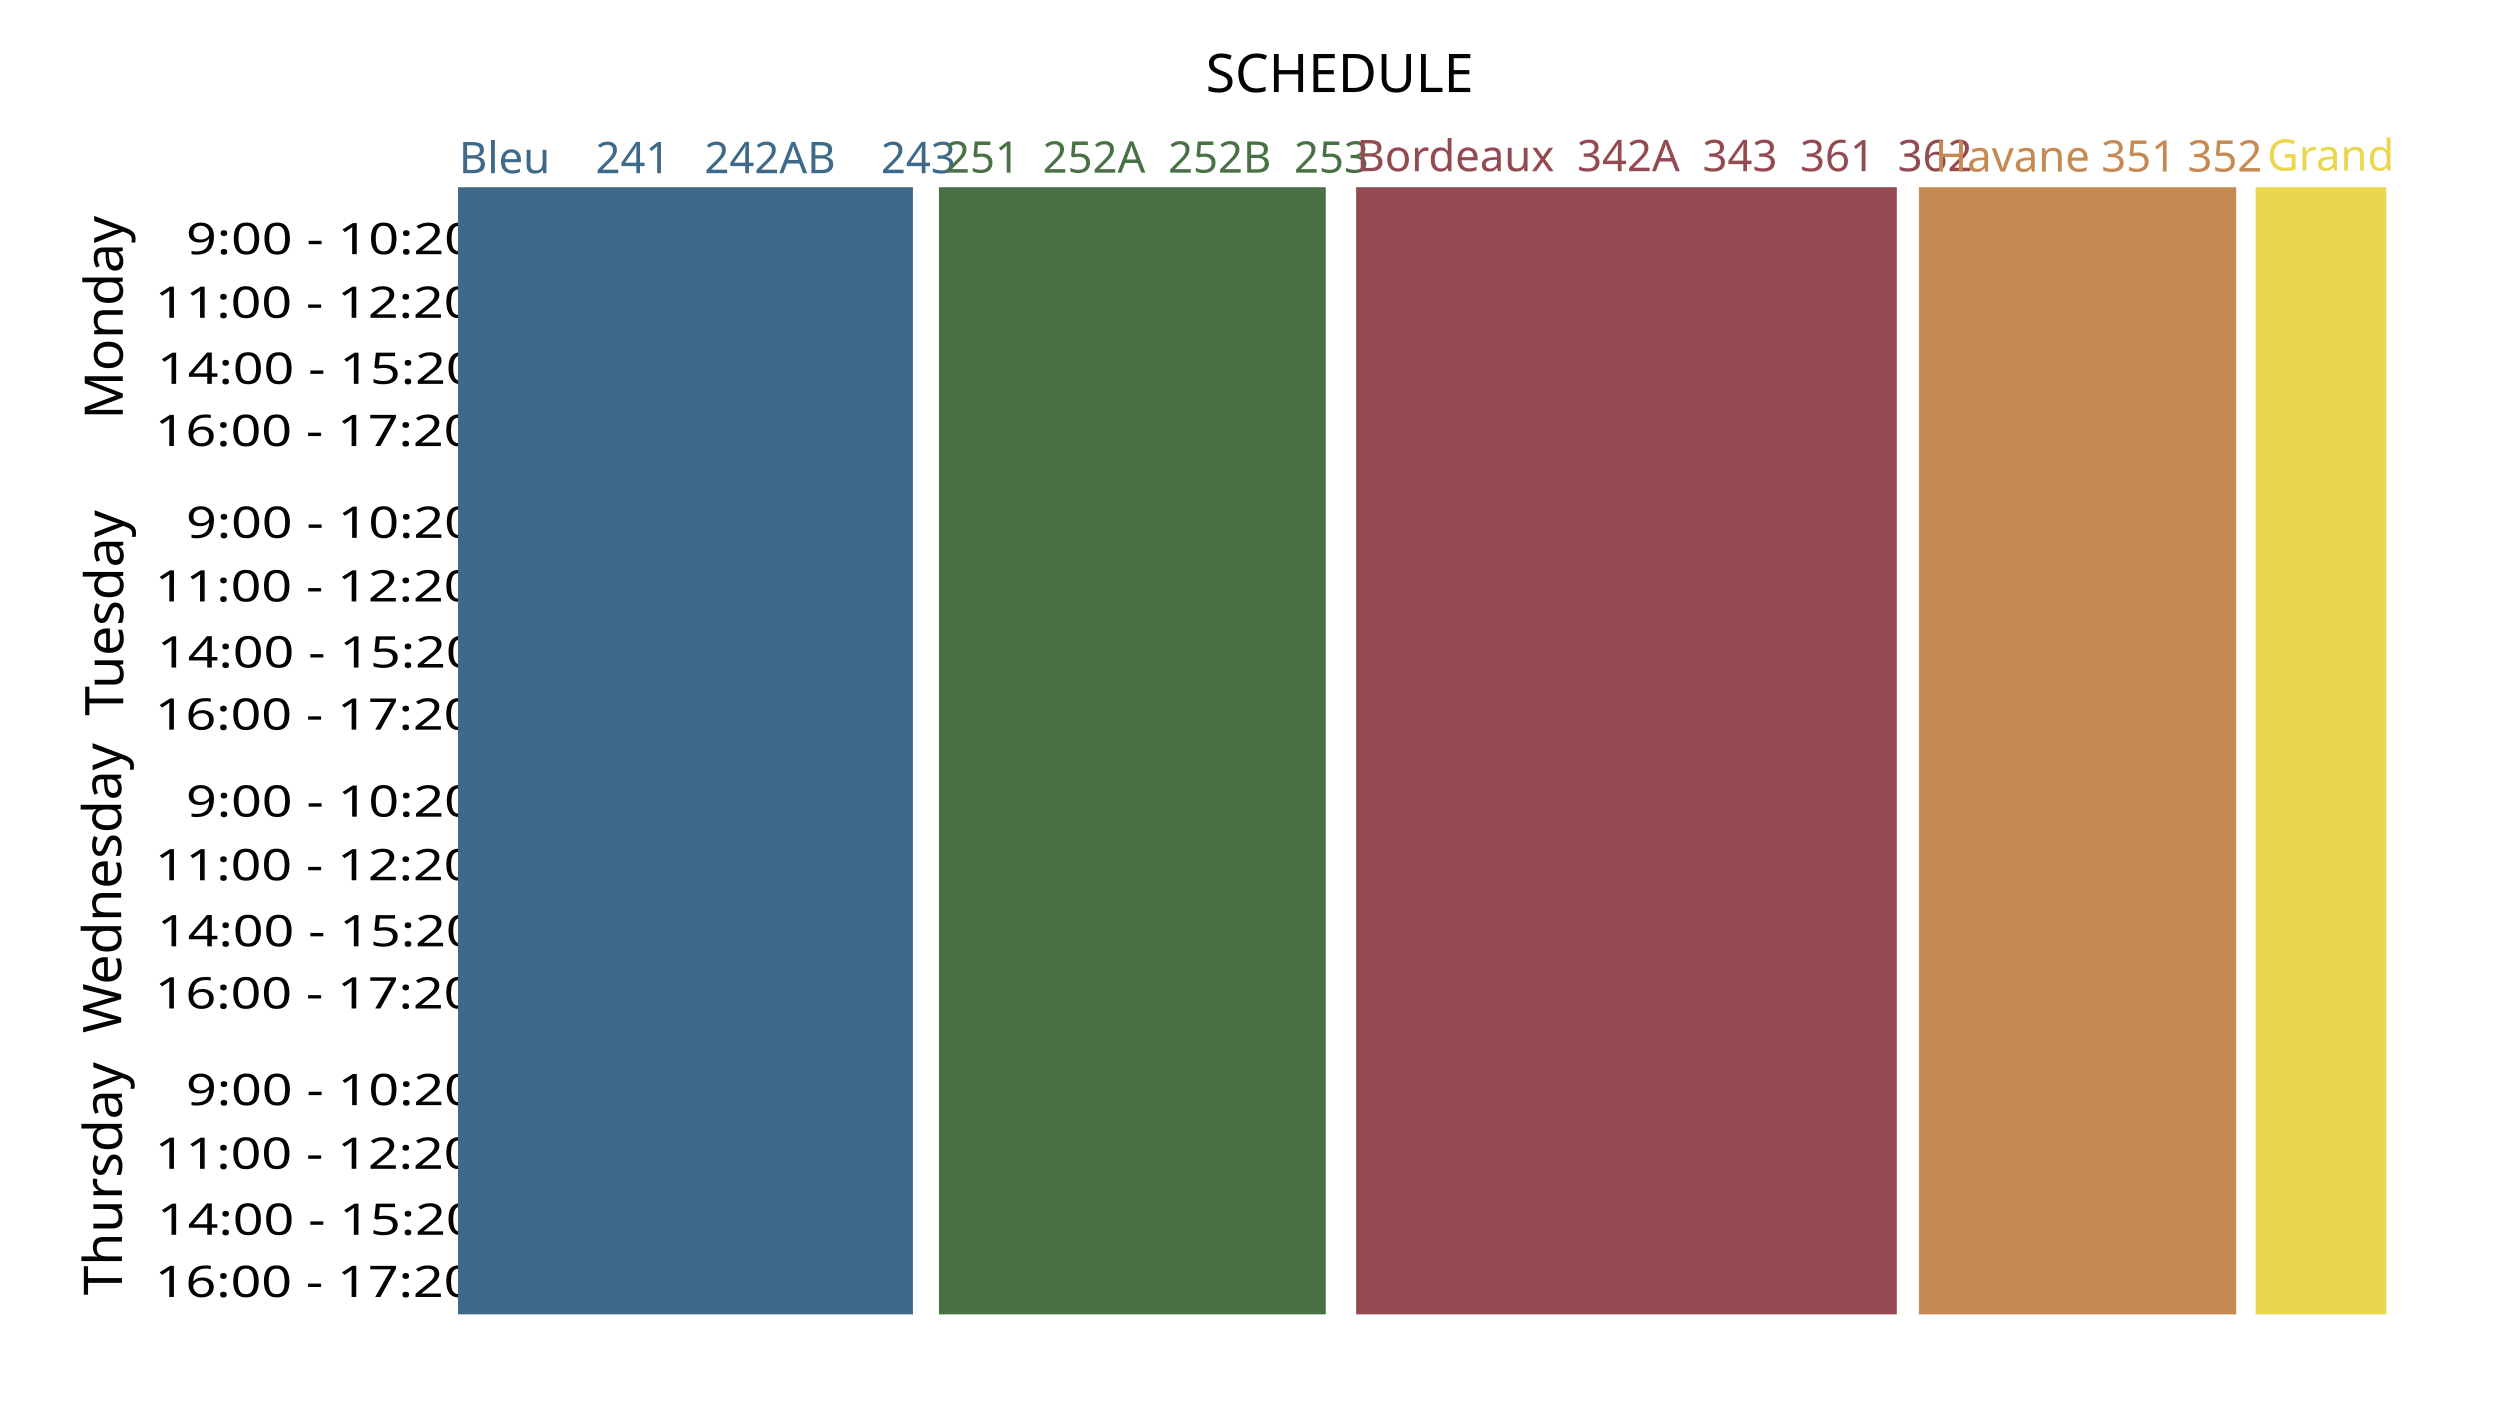
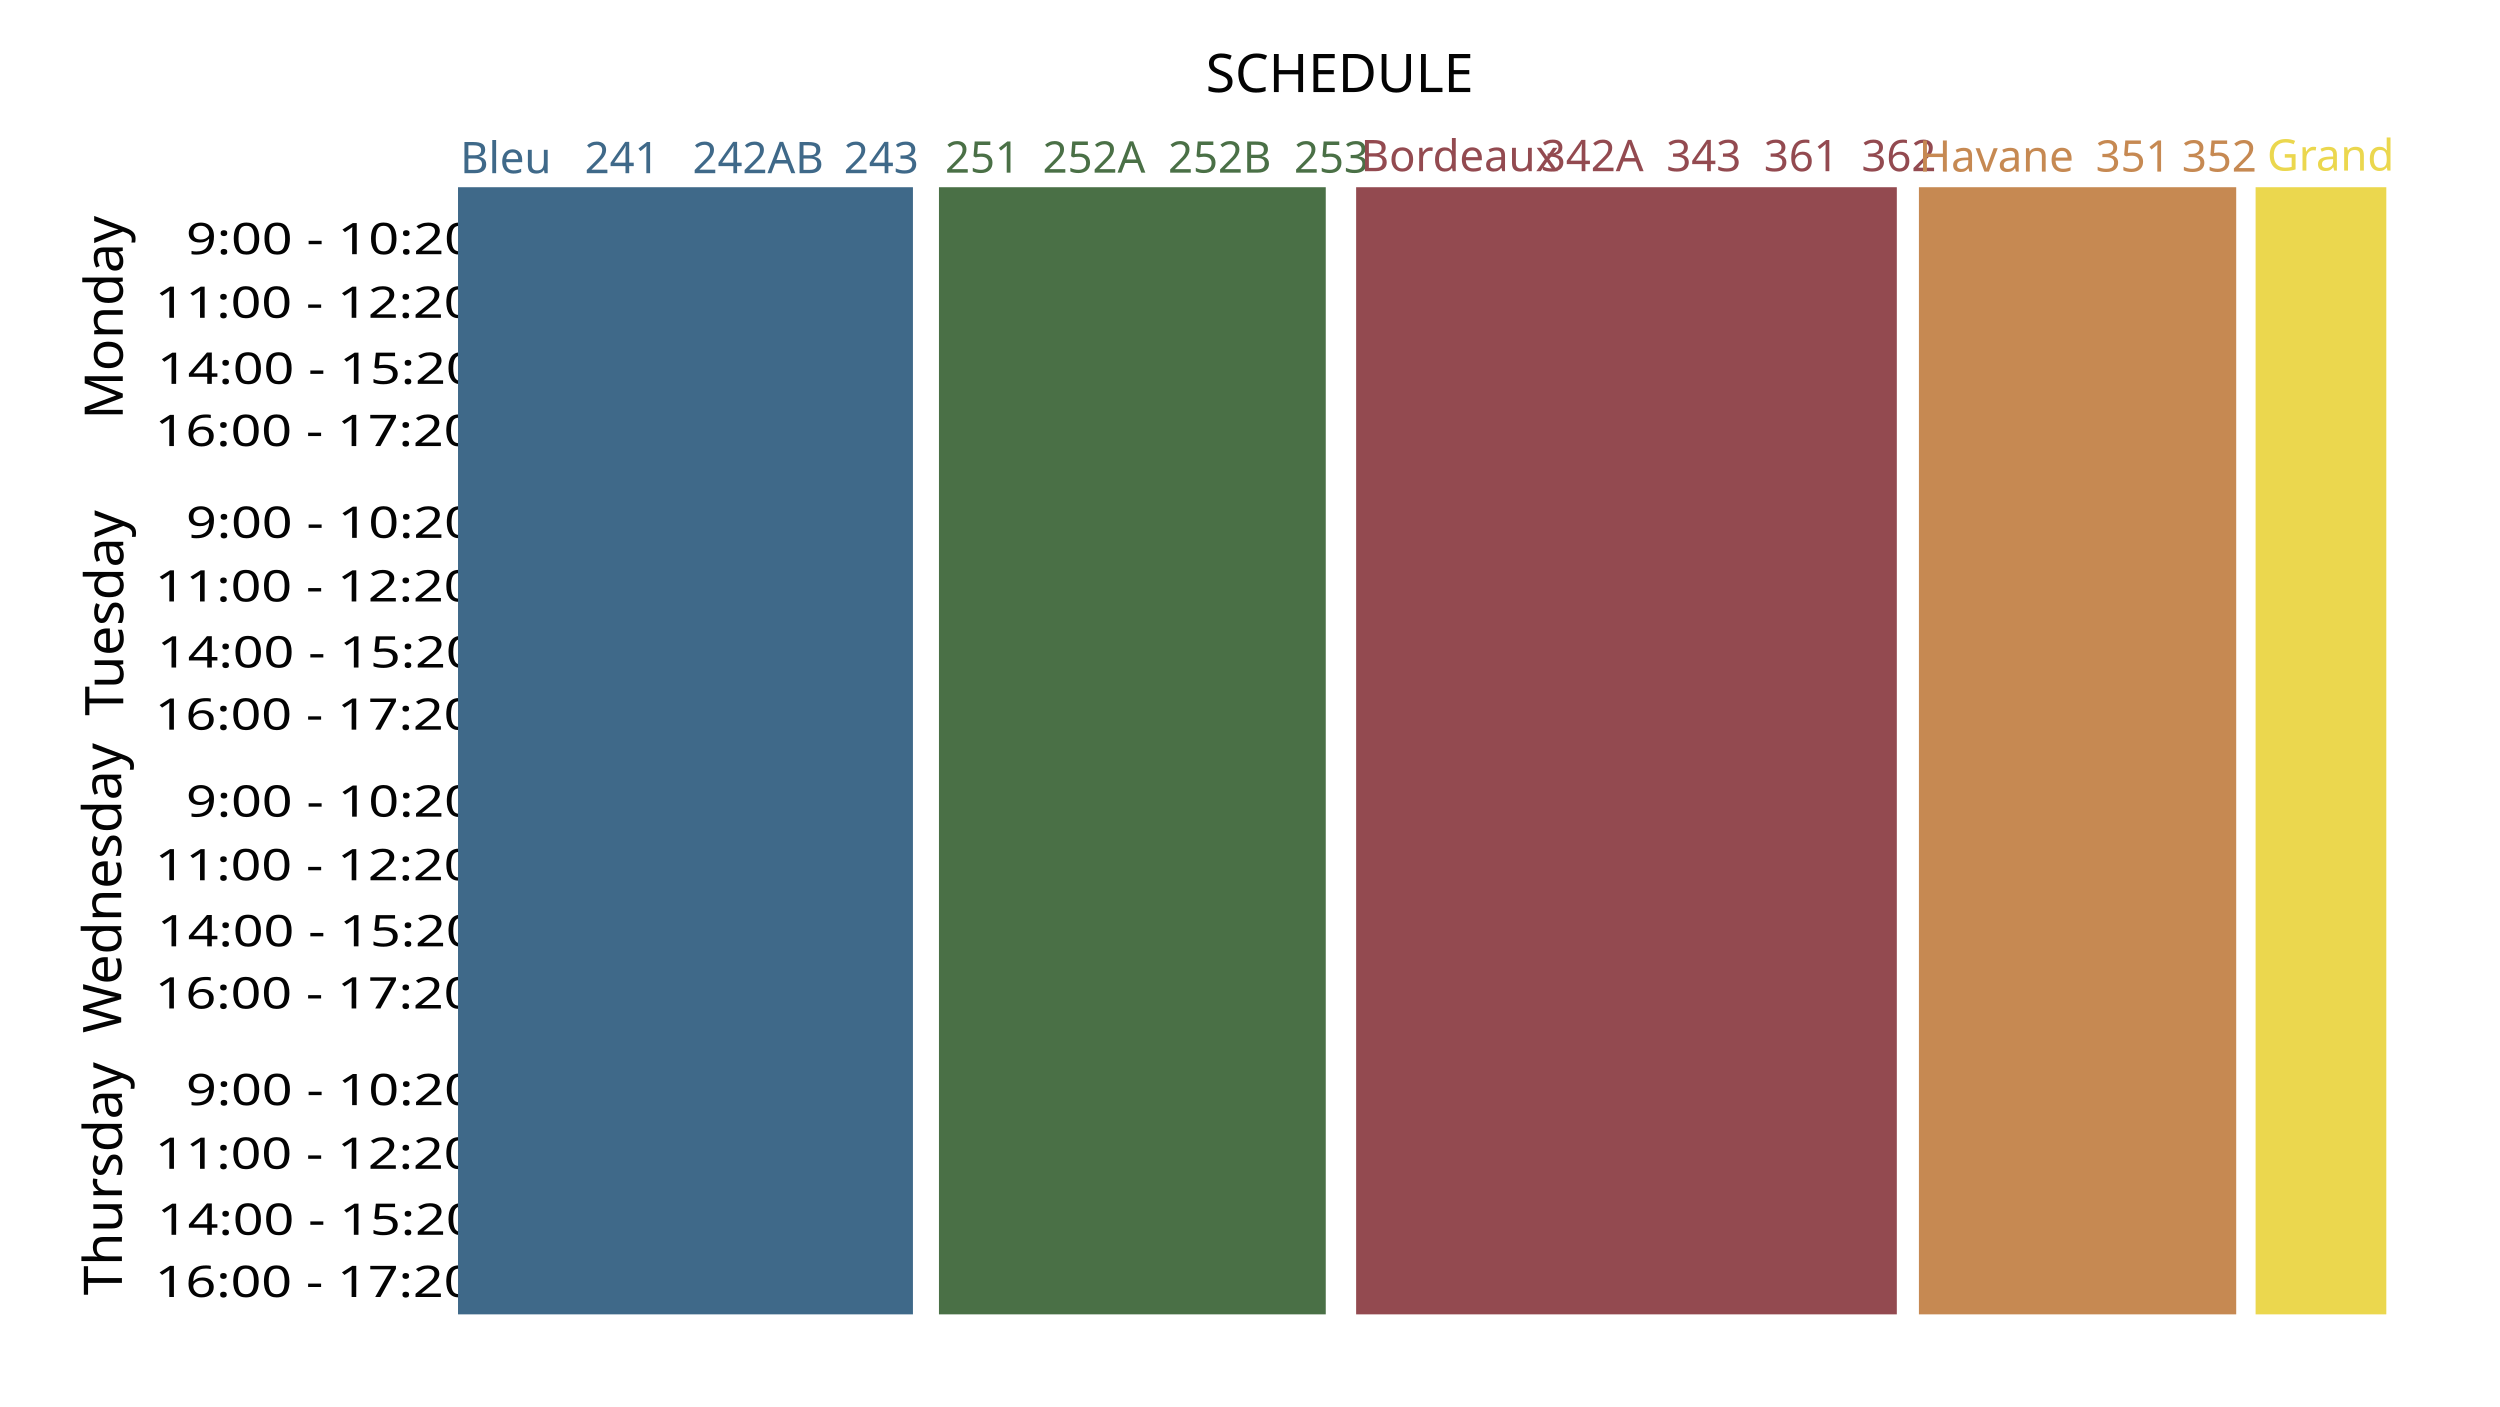
<svg xmlns="http://www.w3.org/2000/svg" version="1.1" id="Layer_1" x="0px" y="0px" width="1742px" height="980px" viewBox="0 0 1742 980" enable-background="new 0 0 1742 980" xml:space="preserve">
  <text transform="matrix(1.2296 0 0 1 107.9072 310.7983)" fill="#030303" font-family="'GillSans-Light'" font-size="30.408">16:00 - 17:20</text>
  <text transform="matrix(1.2296 0 0 1 109.4521 267.4639)" fill="#030303" font-family="'GillSans-Light'" font-size="30.408">14:00 - 15:20</text>
  <text transform="matrix(1.2296 0 0 1 107.9409 221.4585)" fill="#030303" font-family="'GillSans-Light'" font-size="30.408">11:00 - 12:20</text>
  <text transform="matrix(1.2296 0 0 1 129.6499 177.1167)" fill="#030303" font-family="'GillSans-Light'" font-size="30.408">9:00 - 10:20</text>
  <text transform="matrix(1.2296 0 0 1 107.9072 508.4492)" fill="#030303" font-family="'GillSans-Light'" font-size="30.408">16:00 - 17:20</text>
  <text transform="matrix(1.2296 0 0 1 109.4521 465.1128)" fill="#030303" font-family="'GillSans-Light'" font-size="30.408">14:00 - 15:20</text>
  <text transform="matrix(1.2296 0 0 1 107.9409 419.1079)" fill="#030303" font-family="'GillSans-Light'" font-size="30.408">11:00 - 12:20</text>
  <text transform="matrix(1.2296 0 0 1 129.6499 374.7681)" fill="#030303" font-family="'GillSans-Light'" font-size="30.408">9:00 - 10:20</text>
  <text transform="matrix(1.2296 0 0 1 107.9072 702.7207)" fill="#030303" font-family="'GillSans-Light'" font-size="30.408">16:00 - 17:20</text>
  <text transform="matrix(1.2296 0 0 1 109.4521 659.3857)" fill="#030303" font-family="'GillSans-Light'" font-size="30.408">14:00 - 15:20</text>
  <text transform="matrix(1.2296 0 0 1 107.9409 613.377)" fill="#030303" font-family="'GillSans-Light'" font-size="30.408">11:00 - 12:20</text>
  <text transform="matrix(1.2296 0 0 1 129.6499 569.0391)" fill="#030303" font-family="'GillSans-Light'" font-size="30.408">9:00 - 10:20</text>
  <text transform="matrix(1.2296 0 0 1 107.9072 903.7471)" fill="#030303" font-family="'GillSans-Light'" font-size="30.408">16:00 - 17:20</text>
  <text transform="matrix(1.2296 0 0 1 109.4521 860.4121)" fill="#030303" font-family="'GillSans-Light'" font-size="30.408">14:00 - 15:20</text>
  <text transform="matrix(1.2296 0 0 1 107.9409 814.4072)" fill="#030303" font-family="'GillSans-Light'" font-size="30.408">11:00 - 12:20</text>
  <text transform="matrix(1.2296 0 0 1 129.6499 770.0654)" fill="#030303" font-family="'GillSans-Light'" font-size="30.408">9:00 - 10:20</text>
-   <text transform="matrix(0.9999 0 0 1 319.7988 120.6626)" fill="#3F6989" font-family="'GillSans-Light'" font-size="30.408">Bleu    241   242AB    243</text>
+   <text transform="matrix(0.9999 0 0 1 320.6709 120.6626)" fill="#3F6989" font-family="'GillSans-Light'" font-size="30.408">Bleu</text>
+   <text transform="matrix(0.9999 0 0 1 407.4141 120.6626)" fill="#3F6989" font-family="'GillSans-Light'" font-size="30.408">241 </text>
+   <text transform="matrix(0.9999 0 0 1 482.5918 120.6626)" fill="#3F6989" font-family="'GillSans-Light'" font-size="30.408">242AB</text>
+   <text transform="matrix(0.9999 0 0 1 587.9863 120.6626)" fill="#3F6989" font-family="'GillSans-Light'" font-size="30.408">243</text>
  <text transform="matrix(0.9999 0 0 1 658.5181 120.2944)" fill="#4A7046" font-family="'GillSans-Light'" font-size="30.408">251  252A  252B  253</text>
-   <text transform="matrix(0.9999 0 0 1 945.1865 119.2778)" fill="#934A50" font-family="'GillSans-Light'" font-size="30.408">Bordeaux  342A  343  361  362</text>
-   <text transform="matrix(0.9999 0 0 1 1348.188 119.5566)" fill="#C68952" font-family="'GillSans-Light'" font-size="30.408">Havane 351 352</text>
+   <text transform="matrix(0.9999 0 0 1 948.1504 119.2778)" fill="#934A50" font-family="'GillSans-Light'" font-size="30.408">Bordeaux  </text>
+   <text transform="matrix(0.9999 0 0 1 1073.681 119.2778)" fill="#934A50" font-family="'GillSans-Light'" font-size="30.408">342A  343  361  362</text>
+   <text transform="matrix(0.9999 0 0 1 1337.001 119.5566)" fill="#C68952" font-family="'GillSans-Light'" font-size="30.408">Havane </text>
+   <text transform="matrix(0.9999 0 0 1 1460.255 119.5566)" fill="#C68952" font-family="'GillSans-Light'" font-size="30.408">351 352</text>
  <text transform="matrix(0.9999 0 0 1 1579.674 118.8765)" fill="#EBD74E" font-family="'GillSans-Light'" font-size="30.408">Grand</text>
  <text transform="matrix(8.183381e-16 -1.0001 1 -1.066992e-15 85.5498 292.2817)" fill="#030303" font-family="'GillSans-Light'" font-size="37.16">Monday</text>
  <text transform="matrix(0 -1.0001 1 0 85.8823 498.7334)" fill="#030303" font-family="'GillSans-Light'" font-size="37.16">Tuesday</text>
  <text transform="matrix(1.118932e-15 -1.0001 1 2.133984e-15 84.438 719.8486)" fill="#030303" font-family="'GillSans-Light'" font-size="37.16">Wednesday</text>
  <text transform="matrix(-5.379962e-16 -1.0001 1 0 84.9507 902.5479)" fill="#030303" font-family="'GillSans-Light'" font-size="37.16">Thursday</text>
  <g id="Bleu">
    <g>
      <rect x="319.143" y="130.453" fill="#3F6989" width="316.991" height="785.395" />
    </g>
  </g>
  <g id="Green">
    <g>
      <rect x="654.266" y="130.453" fill="#4A7046" width="269.524" height="785.395" />
    </g>
  </g>
  <g id="Bordeaux">
    <g>
      <rect x="944.951" y="130.453" fill="#934A50" width="376.756" height="785.395" />
    </g>
  </g>
  <g id="Bordeaux_copia">
    <g>
      <rect x="1337.103" y="130.453" fill="#C68952" width="221.083" height="785.395" />
    </g>
  </g>
  <g id="Bordeaux_copia_2">
    <g>
      <rect x="1571.701" y="130.453" fill="#EBD74E" width="91.078" height="785.395" />
    </g>
  </g>
  <text transform="matrix(0.9999 0 0 1 840.1772 64.1528)" fill="#030303" font-family="'GillSans-Light'" font-size="37.165">SCHEDULE</text>
</svg>
